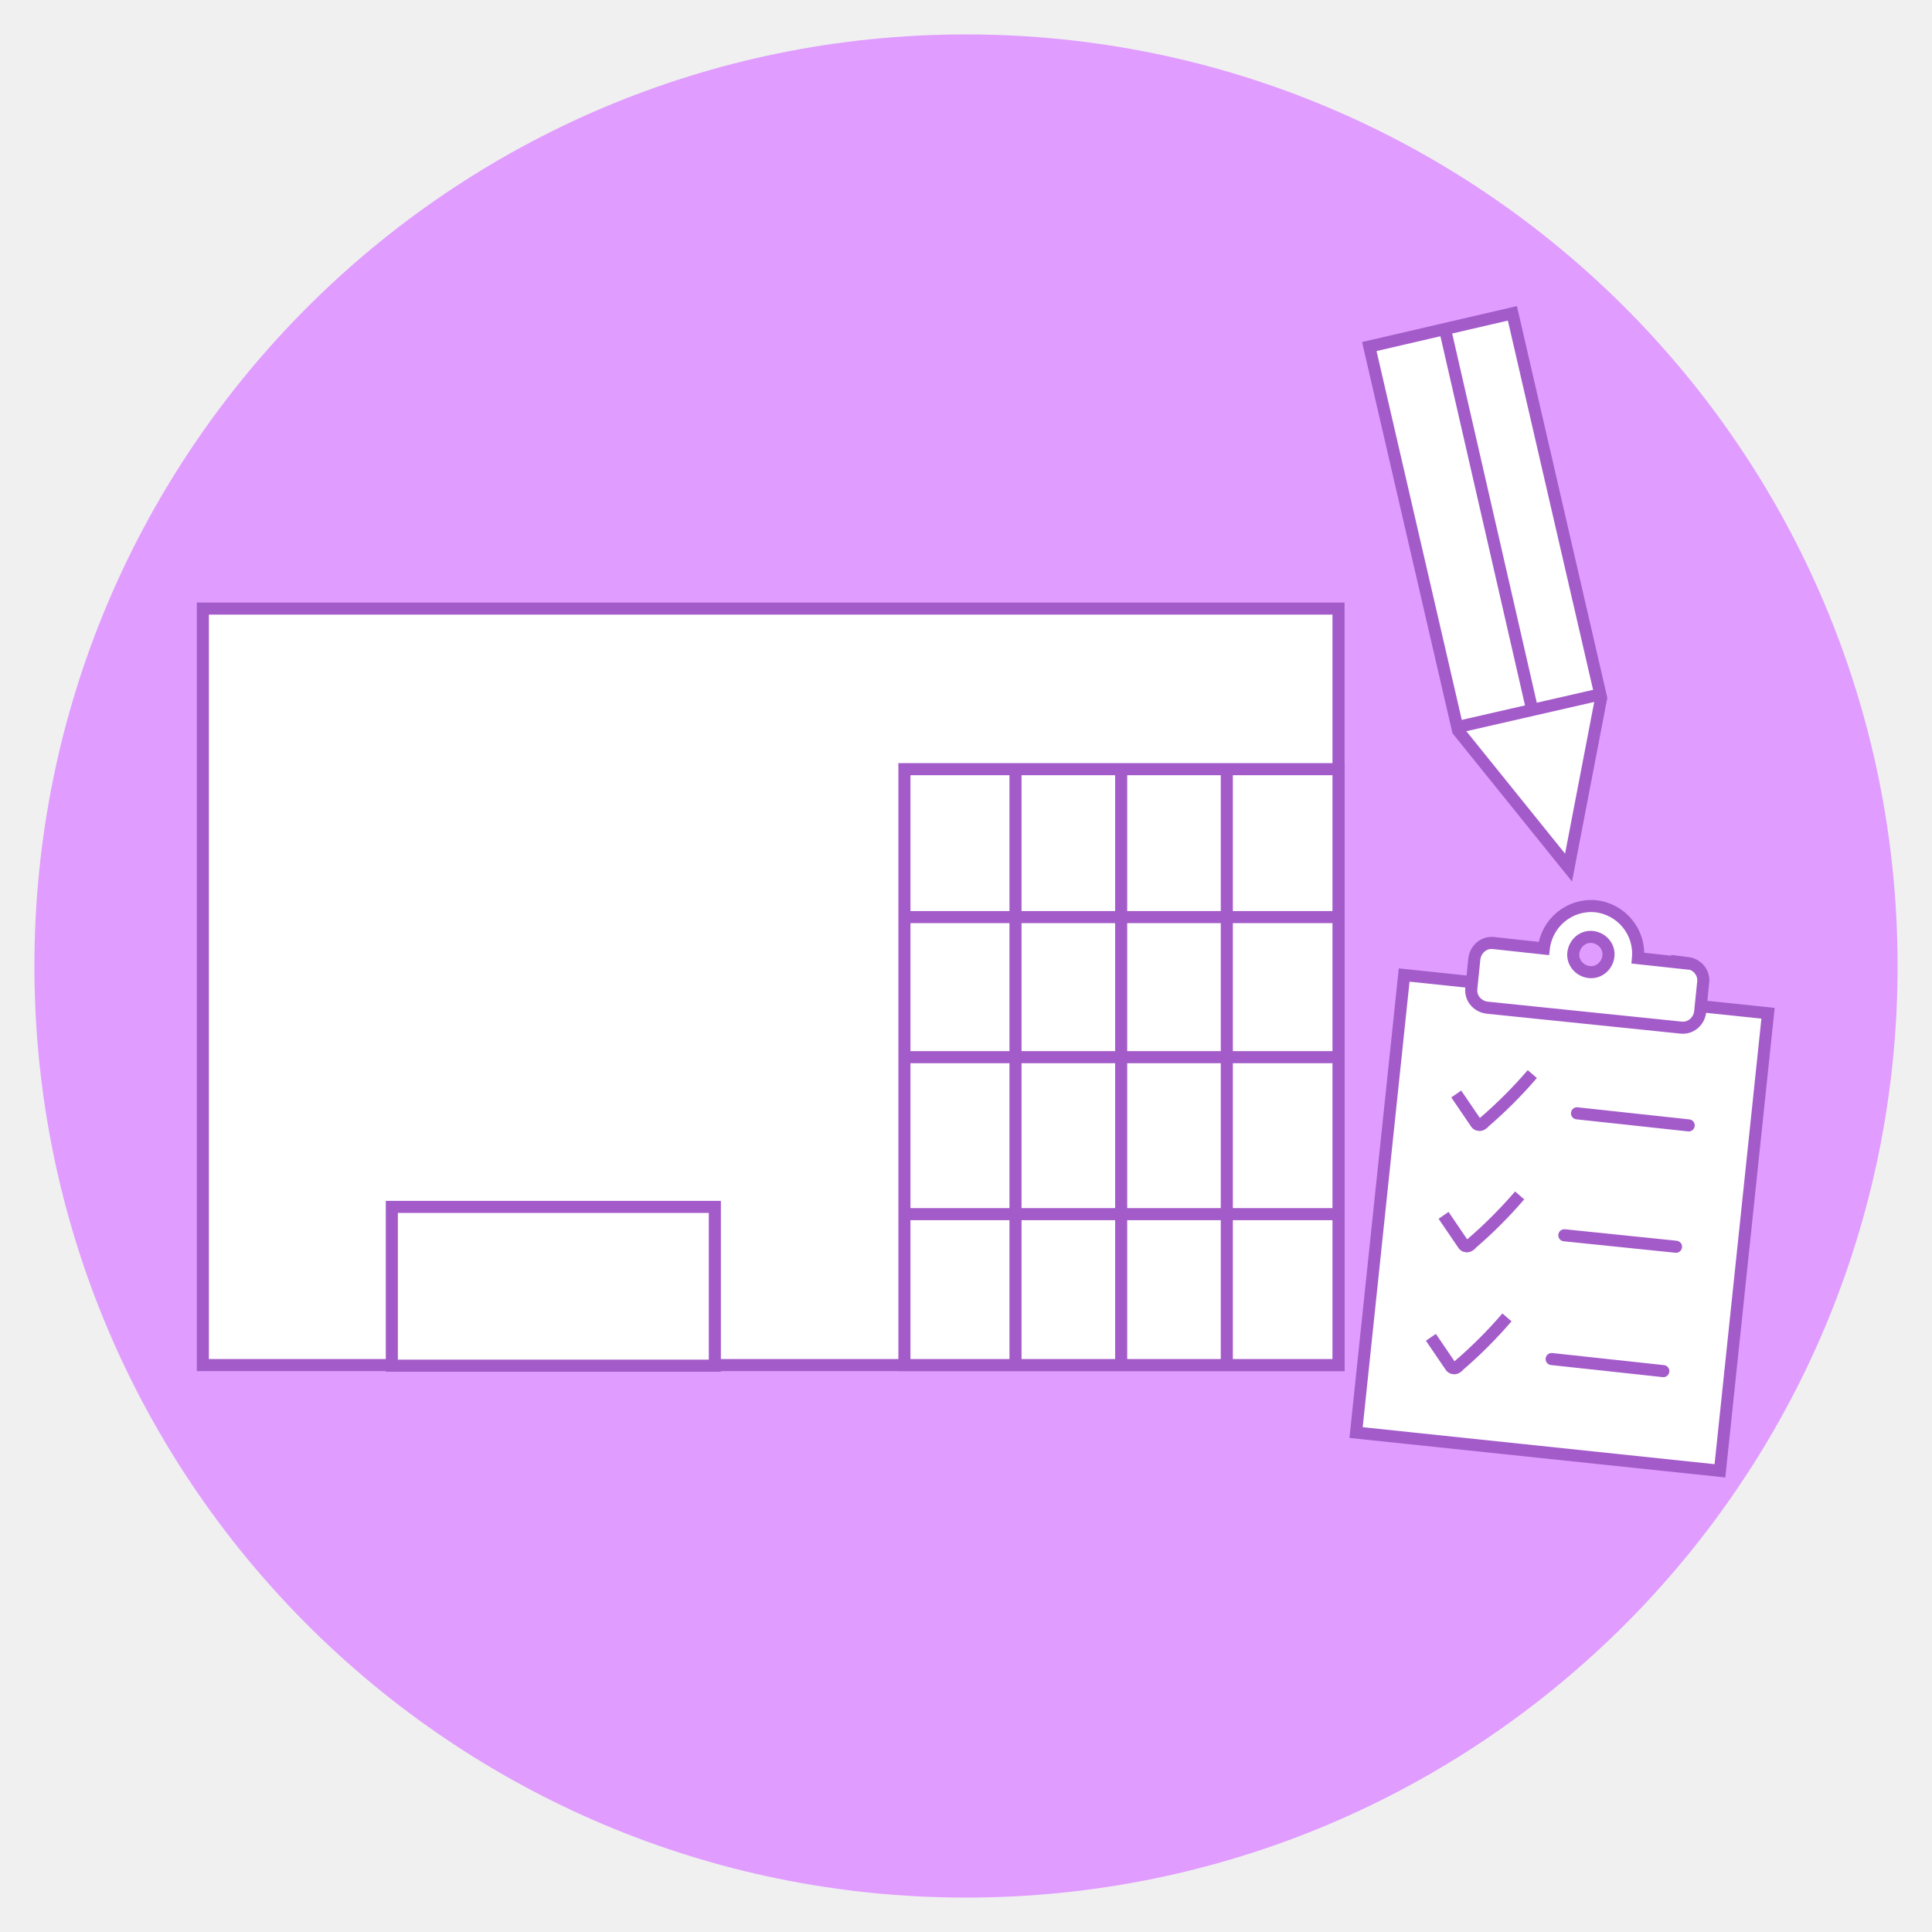
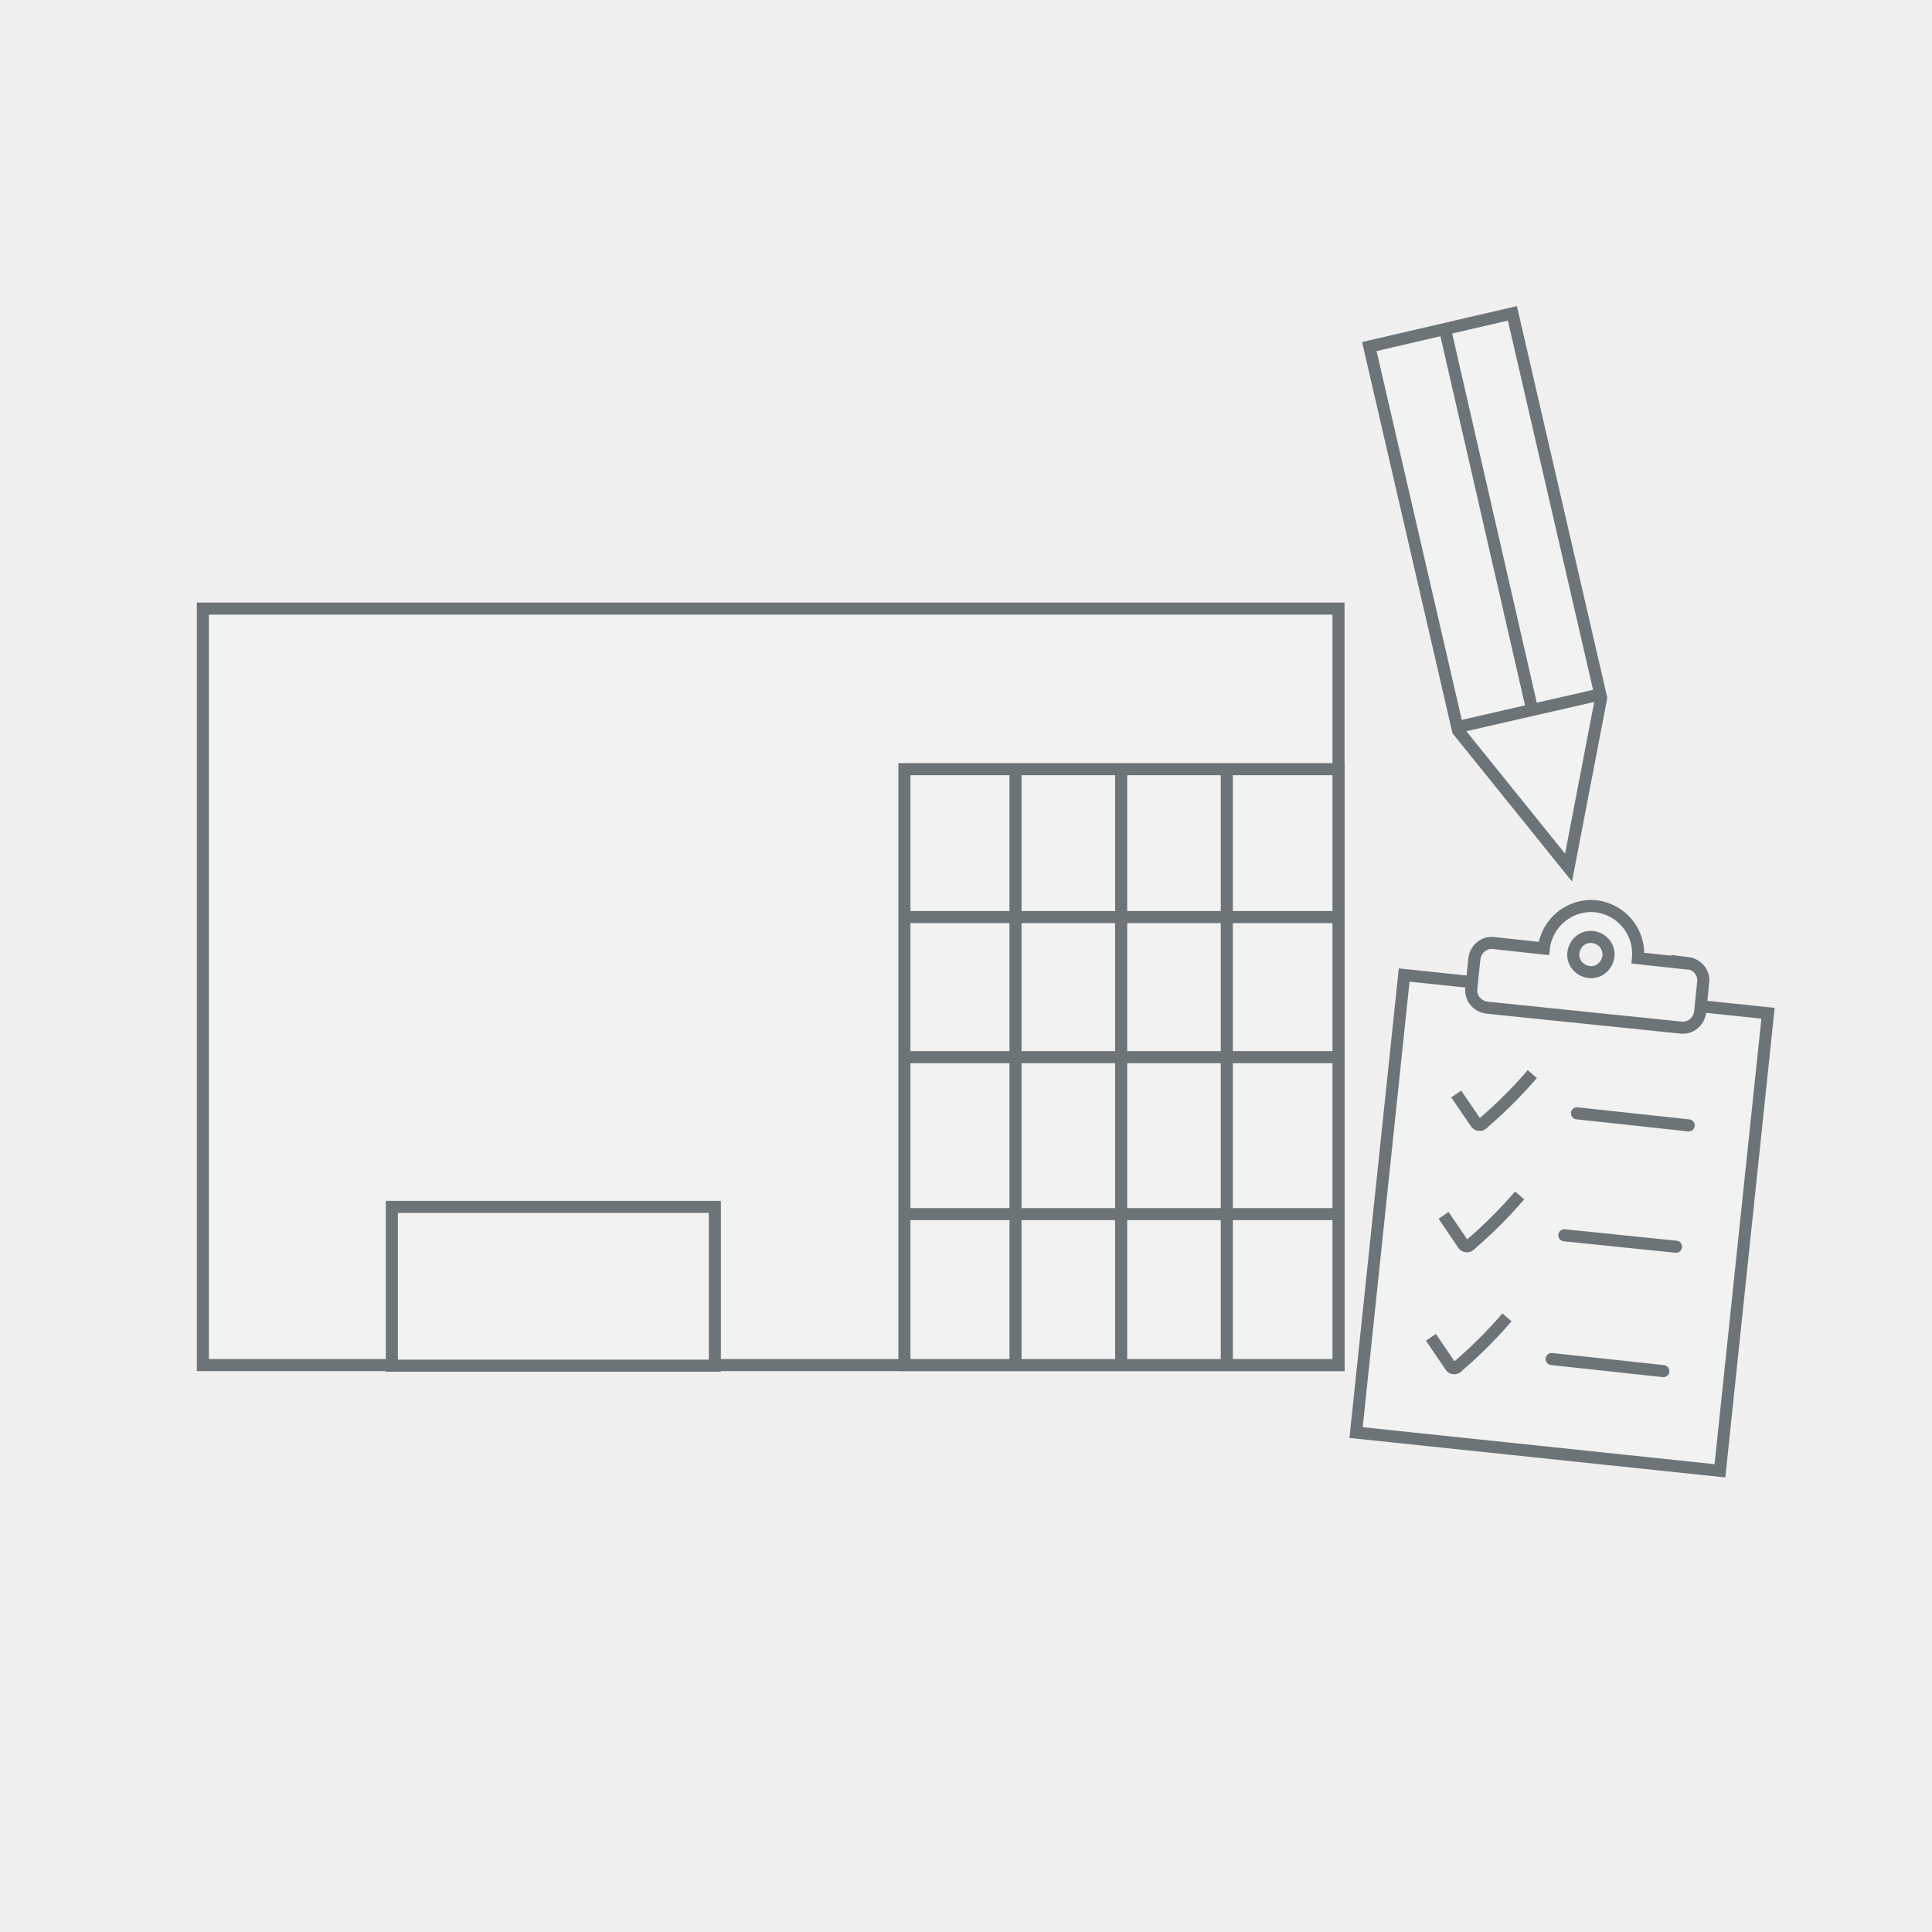
<svg xmlns="http://www.w3.org/2000/svg" version="1.1" viewBox="0 0 320 320">
-   <g id="Hg">
-     <circle cx="160" cy="160" r="154.3" fill="#e09cff" />
-   </g>
  <g id="Seite_TH_Weit">
    <g>
-       <rect x="33.6" y="100.8" width="188.1" height="125.3" fill="#fff" stroke="#a35bc9" stroke-miterlimit="10" stroke-width="2" />
-       <rect x="149.8" y="127.4" width="71.9" height="98.7" fill="#fff" stroke="#a35bc9" stroke-miterlimit="10" stroke-width="2" />
-       <line x1="149.8" y1="175.1" x2="221.7" y2="175.1" fill="#fff" stroke="#a35bc9" stroke-miterlimit="10" stroke-width="2" />
-       <line x1="149.8" y1="151.9" x2="221.7" y2="151.9" fill="#fff" stroke="#a35bc9" stroke-miterlimit="10" stroke-width="2" />
-       <line x1="149.8" y1="201.1" x2="221.7" y2="201.1" fill="#fff" stroke="#a35bc9" stroke-miterlimit="10" stroke-width="2" />
-       <line x1="185.7" y1="127.4" x2="185.7" y2="226.2" fill="#fff" stroke="#a35bc9" stroke-miterlimit="10" stroke-width="2" />
-       <line x1="168.2" y1="127.4" x2="168.2" y2="226.2" fill="#fff" stroke="#a35bc9" stroke-miterlimit="10" stroke-width="2" />
-       <line x1="203.2" y1="127.4" x2="203.2" y2="226.2" fill="#fff" stroke="#a35bc9" stroke-miterlimit="10" stroke-width="2" />
-       <rect x="64.9" y="199.9" width="53.5" height="26.3" fill="#fff" stroke="#a35bc9" stroke-miterlimit="10" stroke-width="2" />
+       <rect x="33.6" y="100.8" width="188.1" height="125.3" fill="#f1f2f2" stroke="#6c7478" stroke-miterlimit="10" stroke-width="2" />
+       <rect x="149.8" y="127.4" width="71.9" height="98.7" fill="#f1f2f2" stroke="#6c7478" stroke-miterlimit="10" stroke-width="2" />
+       <line x1="149.8" y1="175.1" x2="221.7" y2="175.1" fill="#fff" stroke="#6c7478" stroke-miterlimit="10" stroke-width="2" />
+       <line x1="149.8" y1="151.9" x2="221.7" y2="151.9" fill="#fff" stroke="#6c7478" stroke-miterlimit="10" stroke-width="2" />
+       <line x1="149.8" y1="201.1" x2="221.7" y2="201.1" fill="#fff" stroke="#6c7478" stroke-miterlimit="10" stroke-width="2" />
+       <line x1="185.7" y1="127.4" x2="185.7" y2="226.2" fill="#fff" stroke="#6c7478" stroke-miterlimit="10" stroke-width="2" />
+       <line x1="168.2" y1="127.4" x2="168.2" y2="226.2" fill="#fff" stroke="#6c7478" stroke-miterlimit="10" stroke-width="2" />
+       <line x1="203.2" y1="127.4" x2="203.2" y2="226.2" fill="#fff" stroke="#6c7478" stroke-miterlimit="10" stroke-width="2" />
+       <rect x="64.9" y="199.9" width="53.5" height="26.3" fill="#f1f2f2" stroke="#6c7478" stroke-miterlimit="10" stroke-width="2" />
    </g>
  </g>
  <g id="Seite_Planen__x2B__Schreiben">
    <g>
-       <rect x="228.6" y="164.3" width="60.6" height="76.2" transform="translate(22.4 -25.8) rotate(6)" fill="#fff" stroke="#a35bc9" stroke-miterlimit="10" stroke-width="2" />
-       <path d="M241.2,181.2c1.1,1.6,2.1,3.1,3.2,4.7.1.2.3.4.5.4.3.1.7-.1.9-.4,2.9-2.5,5.5-5.1,8-8" fill="none" stroke="#a35bc9" stroke-miterlimit="10" stroke-width="2" />
-       <path d="M237,221.5c1.1,1.6,2.1,3.1,3.2,4.7.1.2.3.4.5.4.3.1.7-.1.9-.4,2.9-2.5,5.5-5.1,8-8" fill="none" stroke="#a35bc9" stroke-miterlimit="10" stroke-width="2" />
-       <path d="M239.1,201.3c1.1,1.6,2.1,3.1,3.2,4.7.1.2.3.4.5.4.3.1.7-.1.9-.4,2.9-2.5,5.5-5.1,8-8" fill="none" stroke="#a35bc9" stroke-miterlimit="10" stroke-width="2" />
-       <line x1="261.2" y1="184.4" x2="279.7" y2="186.4" fill="none" stroke="#a35bc9" stroke-linecap="round" stroke-miterlimit="10" stroke-width="2" />
-       <line x1="259.1" y1="204.6" x2="277.6" y2="206.5" fill="none" stroke="#a35bc9" stroke-linecap="round" stroke-miterlimit="10" stroke-width="2" />
-       <line x1="257" y1="225.1" x2="275.5" y2="227.1" fill="none" stroke="#a35bc9" stroke-linecap="round" stroke-miterlimit="10" stroke-width="2" />
-       <path d="M279.6,159.6l-8.3-.9c.4-4.3-2.7-8.1-7-8.6-4.3-.4-8.1,2.7-8.6,7l-8.3-.9c-1.6-.2-3,1-3.2,2.6l-.5,4.9c-.2,1.6,1,3,2.6,3.2l32.1,3.3c1.6.2,3-1,3.2-2.6l.5-4.9c.2-1.6-1-3-2.6-3.2ZM263.2,161c-1.6-.2-2.8-1.6-2.6-3.2.2-1.6,1.6-2.8,3.2-2.6s2.8,1.6,2.6,3.2c-.2,1.6-1.6,2.8-3.2,2.6Z" fill="#fff" stroke="#a35bc9" stroke-linecap="round" stroke-miterlimit="10" stroke-width="2" />
+       <rect x="228.6" y="164.3" width="60.6" height="76.2" transform="translate(22.4 -25.8) rotate(6)" fill="#f1f2f2" stroke="#6c7478" stroke-miterlimit="10" stroke-width="2" />
+       <path d="M241.2,181.2c1.1,1.6,2.1,3.1,3.2,4.7.1.2.3.4.5.4.3.1.7-.1.9-.4,2.9-2.5,5.5-5.1,8-8" fill="none" stroke="#6c7478" stroke-miterlimit="10" stroke-width="2" />
+       <path d="M237,221.5c1.1,1.6,2.1,3.1,3.2,4.7.1.2.3.4.5.4.3.1.7-.1.9-.4,2.9-2.5,5.5-5.1,8-8" fill="none" stroke="#6c7478" stroke-miterlimit="10" stroke-width="2" />
+       <path d="M239.1,201.3c1.1,1.6,2.1,3.1,3.2,4.7.1.2.3.4.5.4.3.1.7-.1.9-.4,2.9-2.5,5.5-5.1,8-8" fill="none" stroke="#6c7478" stroke-miterlimit="10" stroke-width="2" />
+       <line x1="261.2" y1="184.4" x2="279.7" y2="186.4" fill="none" stroke="#6c7478" stroke-linecap="round" stroke-miterlimit="10" stroke-width="2" />
+       <line x1="259.1" y1="204.6" x2="277.6" y2="206.5" fill="none" stroke="#6c7478" stroke-linecap="round" stroke-miterlimit="10" stroke-width="2" />
+       <line x1="257" y1="225.1" x2="275.5" y2="227.1" fill="none" stroke="#6c7478" stroke-linecap="round" stroke-miterlimit="10" stroke-width="2" />
+       <path d="M279.6,159.6l-8.3-.9c.4-4.3-2.7-8.1-7-8.6-4.3-.4-8.1,2.7-8.6,7l-8.3-.9c-1.6-.2-3,1-3.2,2.6l-.5,4.9c-.2,1.6,1,3,2.6,3.2l32.1,3.3c1.6.2,3-1,3.2-2.6l.5-4.9c.2-1.6-1-3-2.6-3.2ZM263.2,161c-1.6-.2-2.8-1.6-2.6-3.2.2-1.6,1.6-2.8,3.2-2.6s2.8,1.6,2.6,3.2c-.2,1.6-1.6,2.8-3.2,2.6Z" fill="#f1f2f2" stroke="#6c7478" stroke-linecap="round" stroke-miterlimit="10" stroke-width="2" />
    </g>
    <g>
-       <polygon points="226.8 57.4 241.5 121 259.8 143.7 265.2 115.6 250.5 51.9 226.8 57.4" fill="#fff" stroke="#a35bc9" stroke-miterlimit="10" stroke-width="2" />
-       <line x1="241.5" y1="120.4" x2="265.1" y2="115" fill="none" stroke="#a35bc9" stroke-miterlimit="10" stroke-width="2" />
-       <line x1="239.4" y1="54.8" x2="253.7" y2="117.2" fill="none" stroke="#a35bc9" stroke-miterlimit="10" stroke-width="2" />
+       <polygon points="226.8 57.4 241.5 121 259.8 143.7 265.2 115.6 250.5 51.9 226.8 57.4" fill="#f1f2f2" stroke="#6c7478" stroke-miterlimit="10" stroke-width="2" />
+       <line x1="241.5" y1="120.4" x2="265.1" y2="115" fill="none" stroke="#6c7478" stroke-miterlimit="10" stroke-width="2" />
+       <line x1="239.4" y1="54.8" x2="253.7" y2="117.2" fill="none" stroke="#6c7478" stroke-miterlimit="10" stroke-width="2" />
    </g>
  </g>
</svg>
